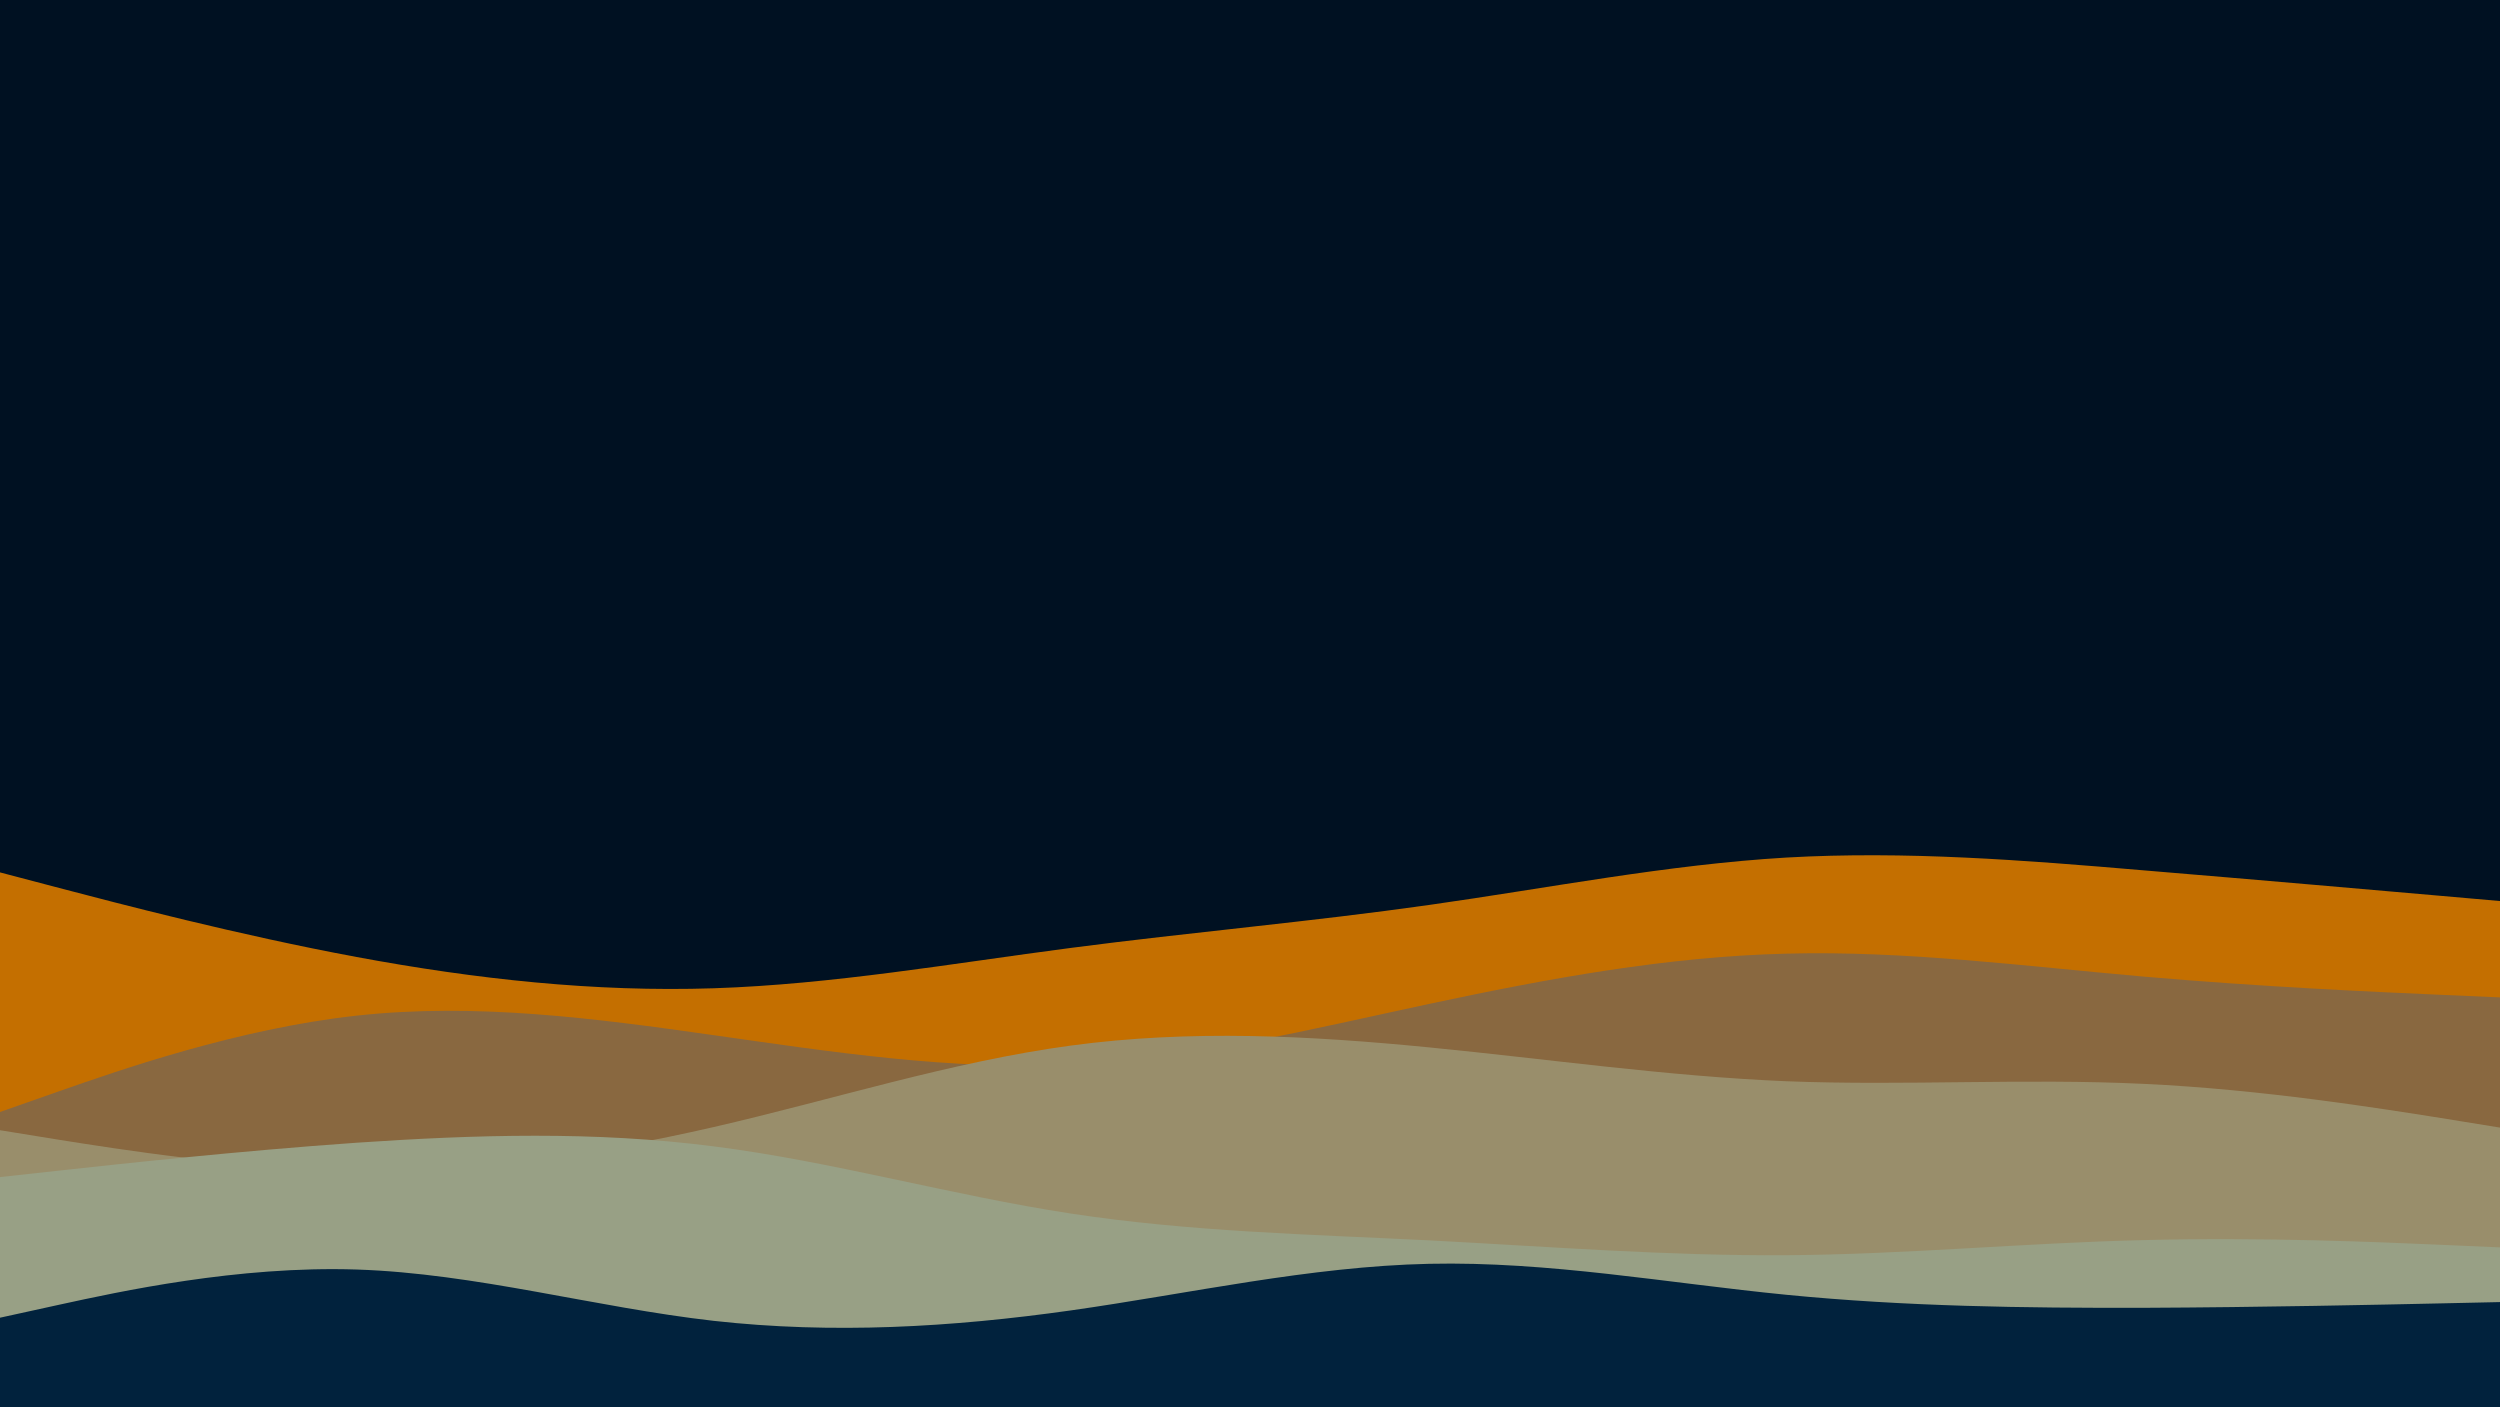
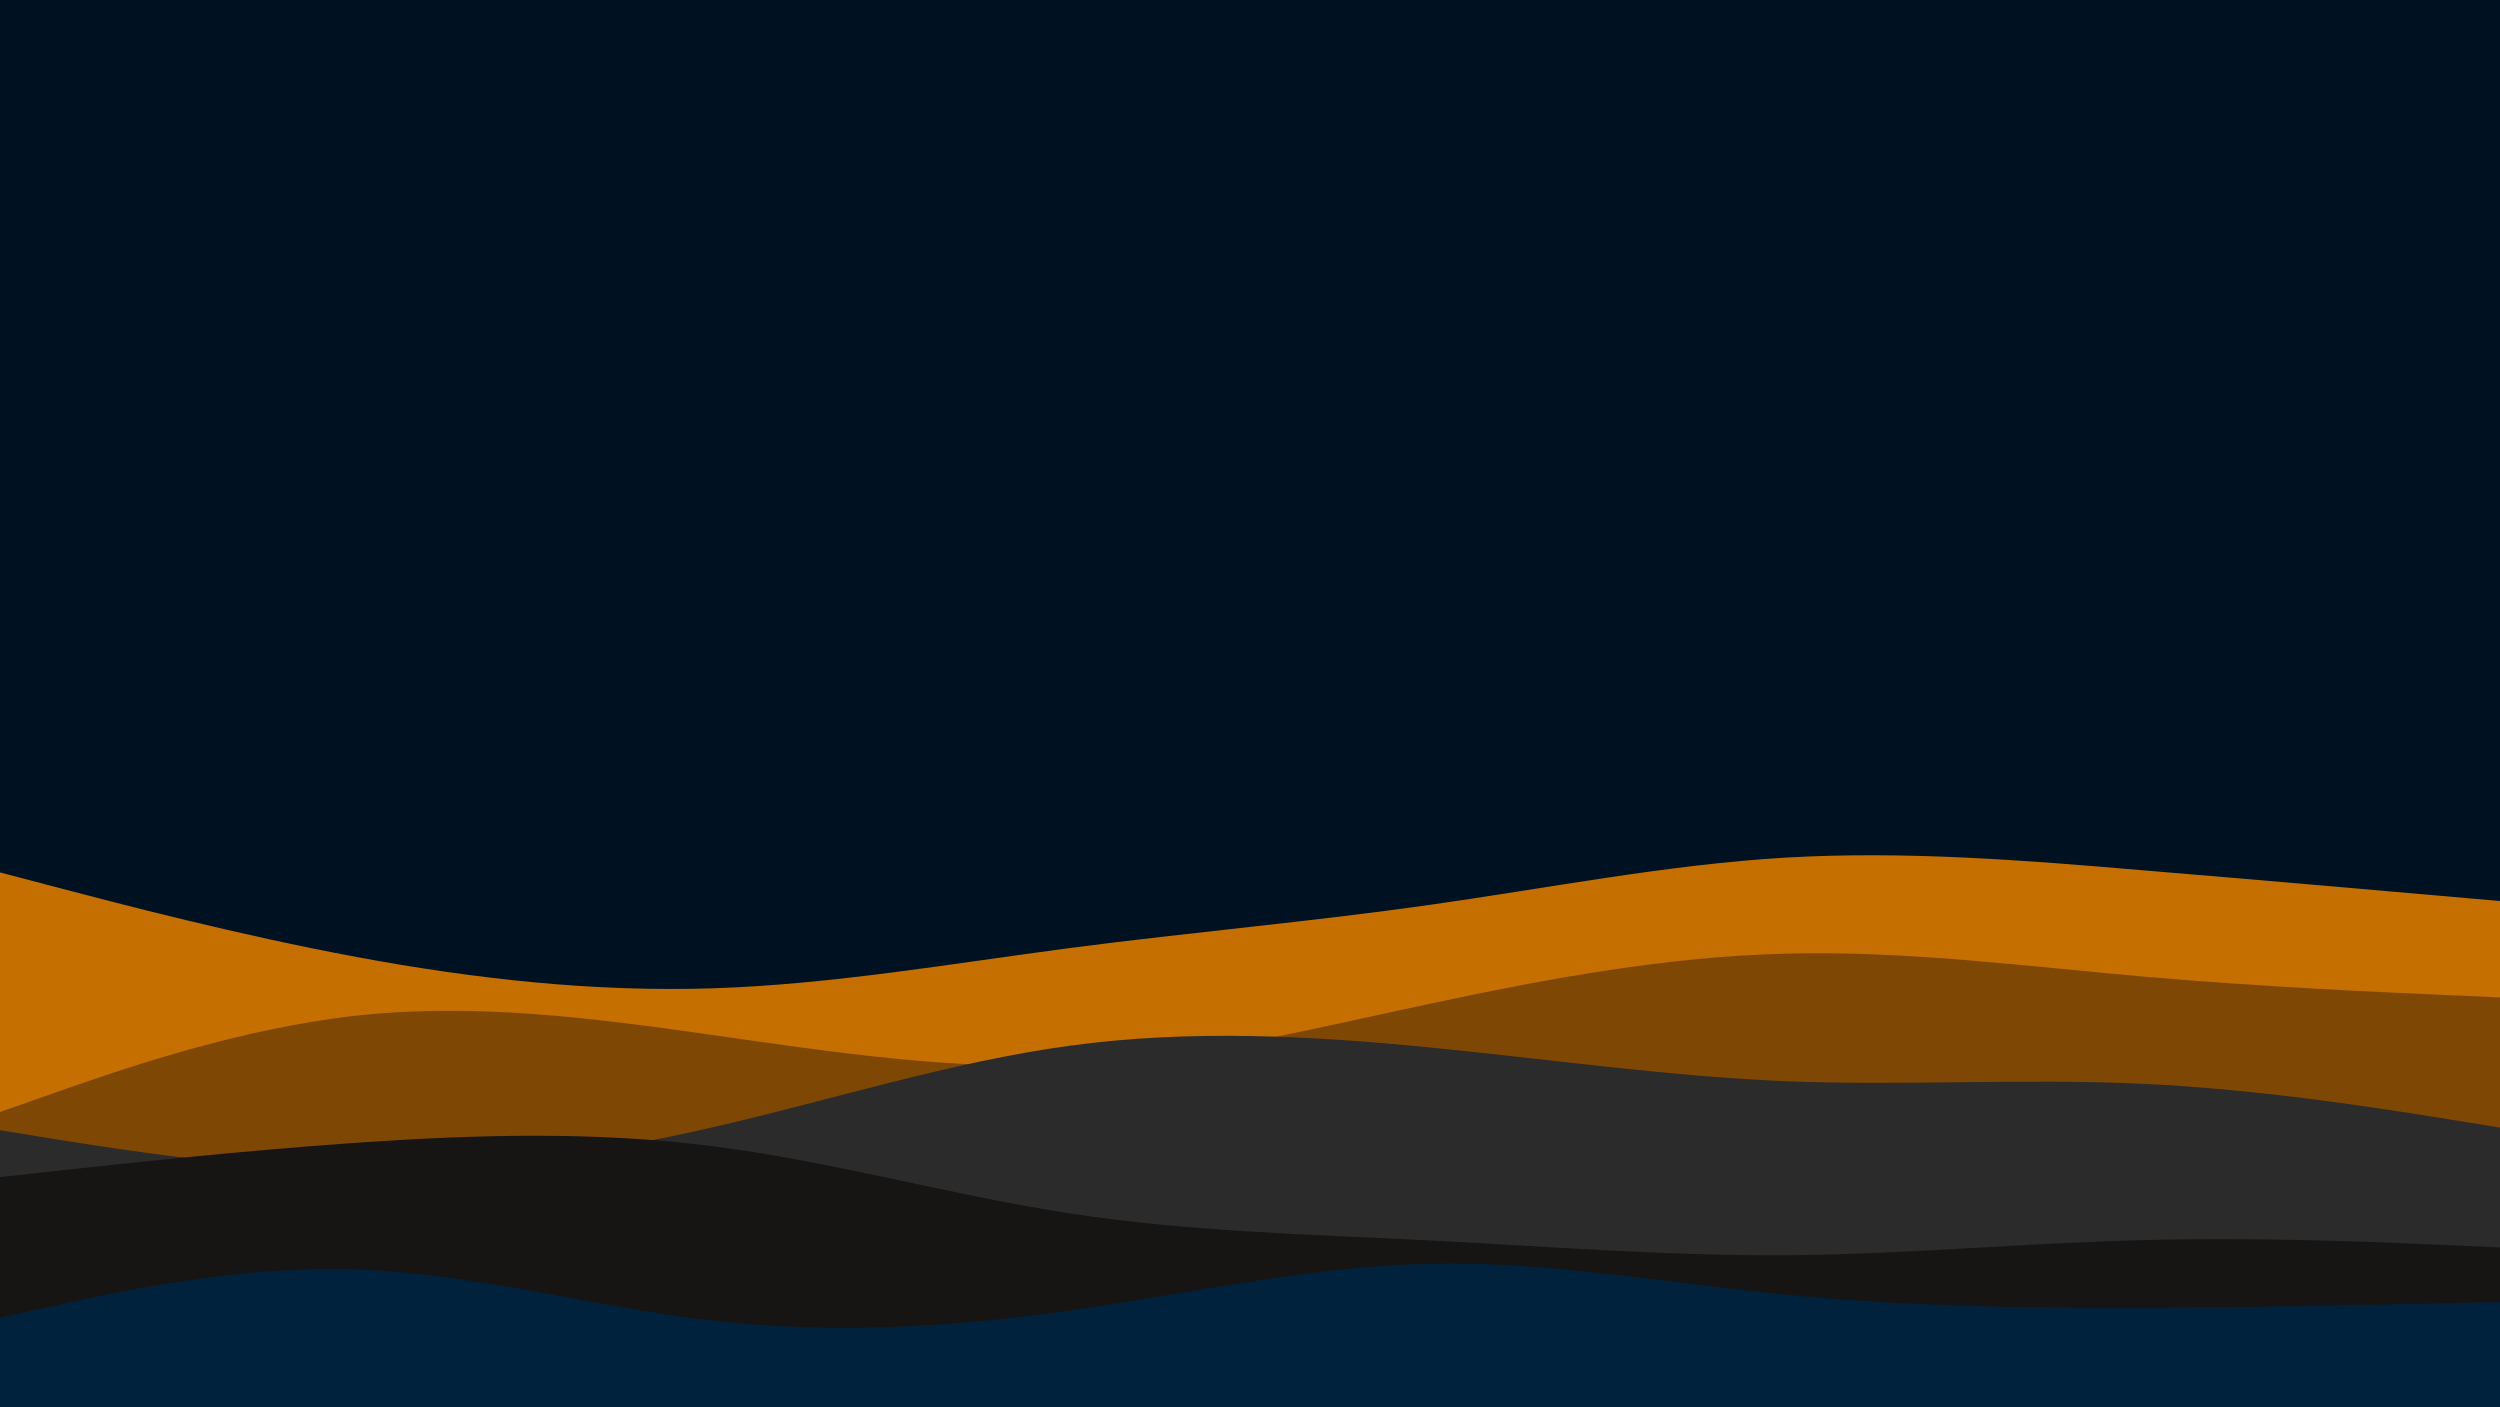
<svg xmlns="http://www.w3.org/2000/svg" version="1.1" viewBox="0 0 960 540">
  <defs>
    <style>
      .cls-1 {
-         fill: #896840;
+         fill: #2b2b2b;
      }

      .cls-2 {
        fill: #012;
      }

      .cls-3 {
        fill: #01223d;
      }

      .cls-4 {
-         fill: #98a085;
+         fill: #161514;
      }

      .cls-5 {
-         fill: #c46f00;
+         fill: #7f4704;
      }

      .cls-6 {
-         fill: #998e6b;
+         fill: #c46f00;
      }
    </style>
  </defs>
  <g>
    <g id="visual">
      <rect class="cls-2" width="960" height="540" />
-       <path class="cls-5" d="M0,335l22.8,6c22.9,6,68.5,18,114.2,26.5s91.3,13.5,137,12c45.7-1.5,91.3-9.5,137.2-15.5,45.8-6,91.8-10,137.6-16.5,45.9-6.5,91.5-15.5,137.2-18.2,45.7-2.6,91.3,1,137,4.9,45.7,3.8,91.3,7.8,114.2,9.8l22.8,2v195H0v-206Z" />
-       <path class="cls-1" d="M0,427l22.8-8c22.9-8,68.5-24,114.2-29s91.3,1,137,7.5c45.7,6.5,91.3,13.5,137.2,11.3,45.8-2.1,91.8-13.5,137.6-23.3,45.9-9.8,91.5-18.2,137.2-19.3,45.7-1.2,91.3,4.8,137,8.8s91.3,6,114.2,7l22.8,1v158H0v-114Z" />
-       <path class="cls-6" d="M0,434l22.8,3.7c22.9,3.6,68.5,11,114.2,11.5s91.3-5.9,137-16.4c45.7-10.5,91.3-25.1,137.2-31.3,45.8-6.2,91.8-3.8,137.6.7,45.9,4.5,91.5,11.1,137.2,13,45.7,1.8,91.3-1.2,137,1,45.7,2.1,91.3,9.5,114.2,13.1l22.8,3.7v108H0v-107Z" />
+       <path class="cls-6" d="M0,335l22.8,6c22.9,6,68.5,18,114.2,26.5s91.3,13.5,137,12c45.7-1.5,91.3-9.5,137.2-15.5,45.8-6,91.8-10,137.6-16.5,45.9-6.5,91.5-15.5,137.2-18.2,45.7-2.6,91.3,1,137,4.9,45.7,3.8,91.3,7.8,114.2,9.8l22.8,2v195H0v-206Z" />
+       <path class="cls-5" d="M0,427l22.8-8c22.9-8,68.5-24,114.2-29s91.3,1,137,7.5c45.7,6.5,91.3,13.5,137.2,11.3,45.8-2.1,91.8-13.5,137.6-23.3,45.9-9.8,91.5-18.2,137.2-19.3,45.7-1.2,91.3,4.8,137,8.8s91.3,6,114.2,7l22.8,1v158H0v-114Z" />
+       <path class="cls-1" d="M0,434l22.8,3.7c22.9,3.6,68.5,11,114.2,11.5s91.3-5.9,137-16.4c45.7-10.5,91.3-25.1,137.2-31.3,45.8-6.2,91.8-3.8,137.6.7,45.9,4.5,91.5,11.1,137.2,13,45.7,1.8,91.3-1.2,137,1,45.7,2.1,91.3,9.5,114.2,13.1l22.8,3.7v108H0v-107Z" />
      <path class="cls-4" d="M0,452l22.8-2.5c22.9-2.5,68.5-7.5,114.2-10.7,45.7-3.1,91.3-4.5,137,1.4,45.7,5.8,91.3,18.8,137.2,25.8,45.8,7,91.8,8,137.6,10.3,45.9,2.4,91.5,6,137.2,5.7s91.3-4.7,137-5.8c45.7-1.2,91.3.8,114.2,1.8l22.8,1v62H0v-89Z" />
      <path class="cls-3" d="M0,506l22.8-5c22.9-5,68.5-15,114.2-13.5s91.3,14.5,137,19.7c45.7,5.1,91.3,2.5,137.2-4,45.8-6.5,91.8-16.9,137.6-17.9,45.9-1,91.5,7.4,137.2,11.9s91.3,5.1,137,5c45.7-.2,91.3-1.2,114.2-1.7l22.8-.5v41H0v-35Z" />
    </g>
  </g>
</svg>
